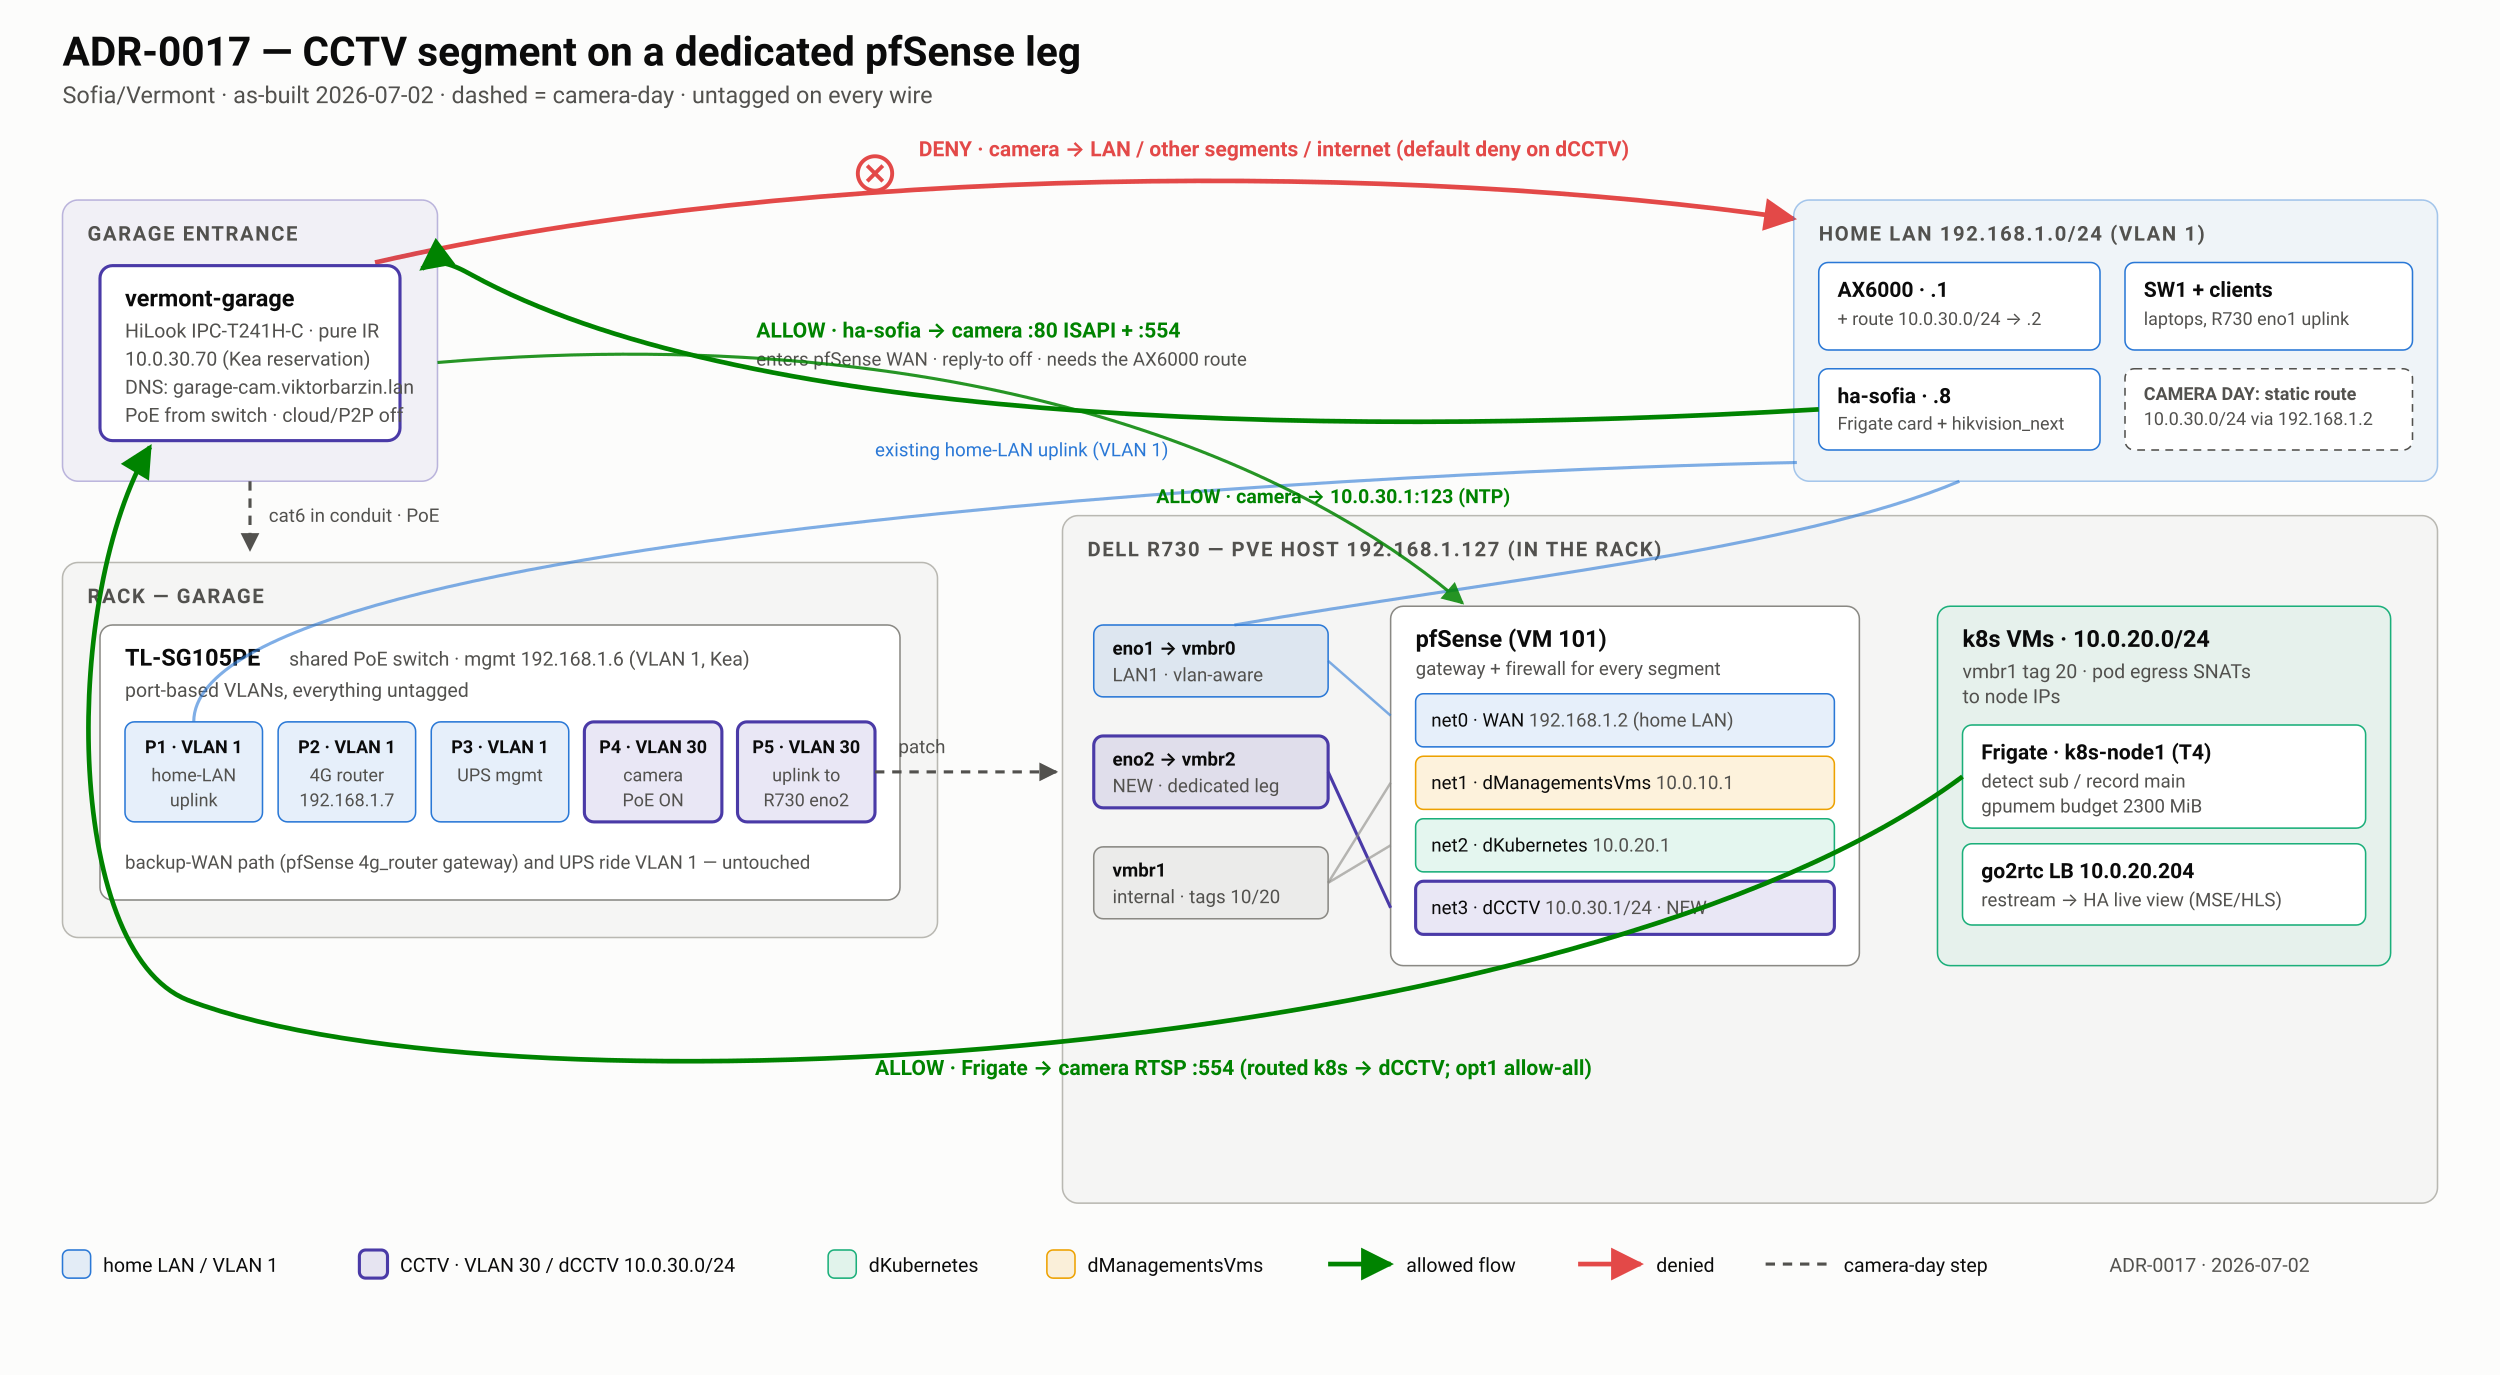
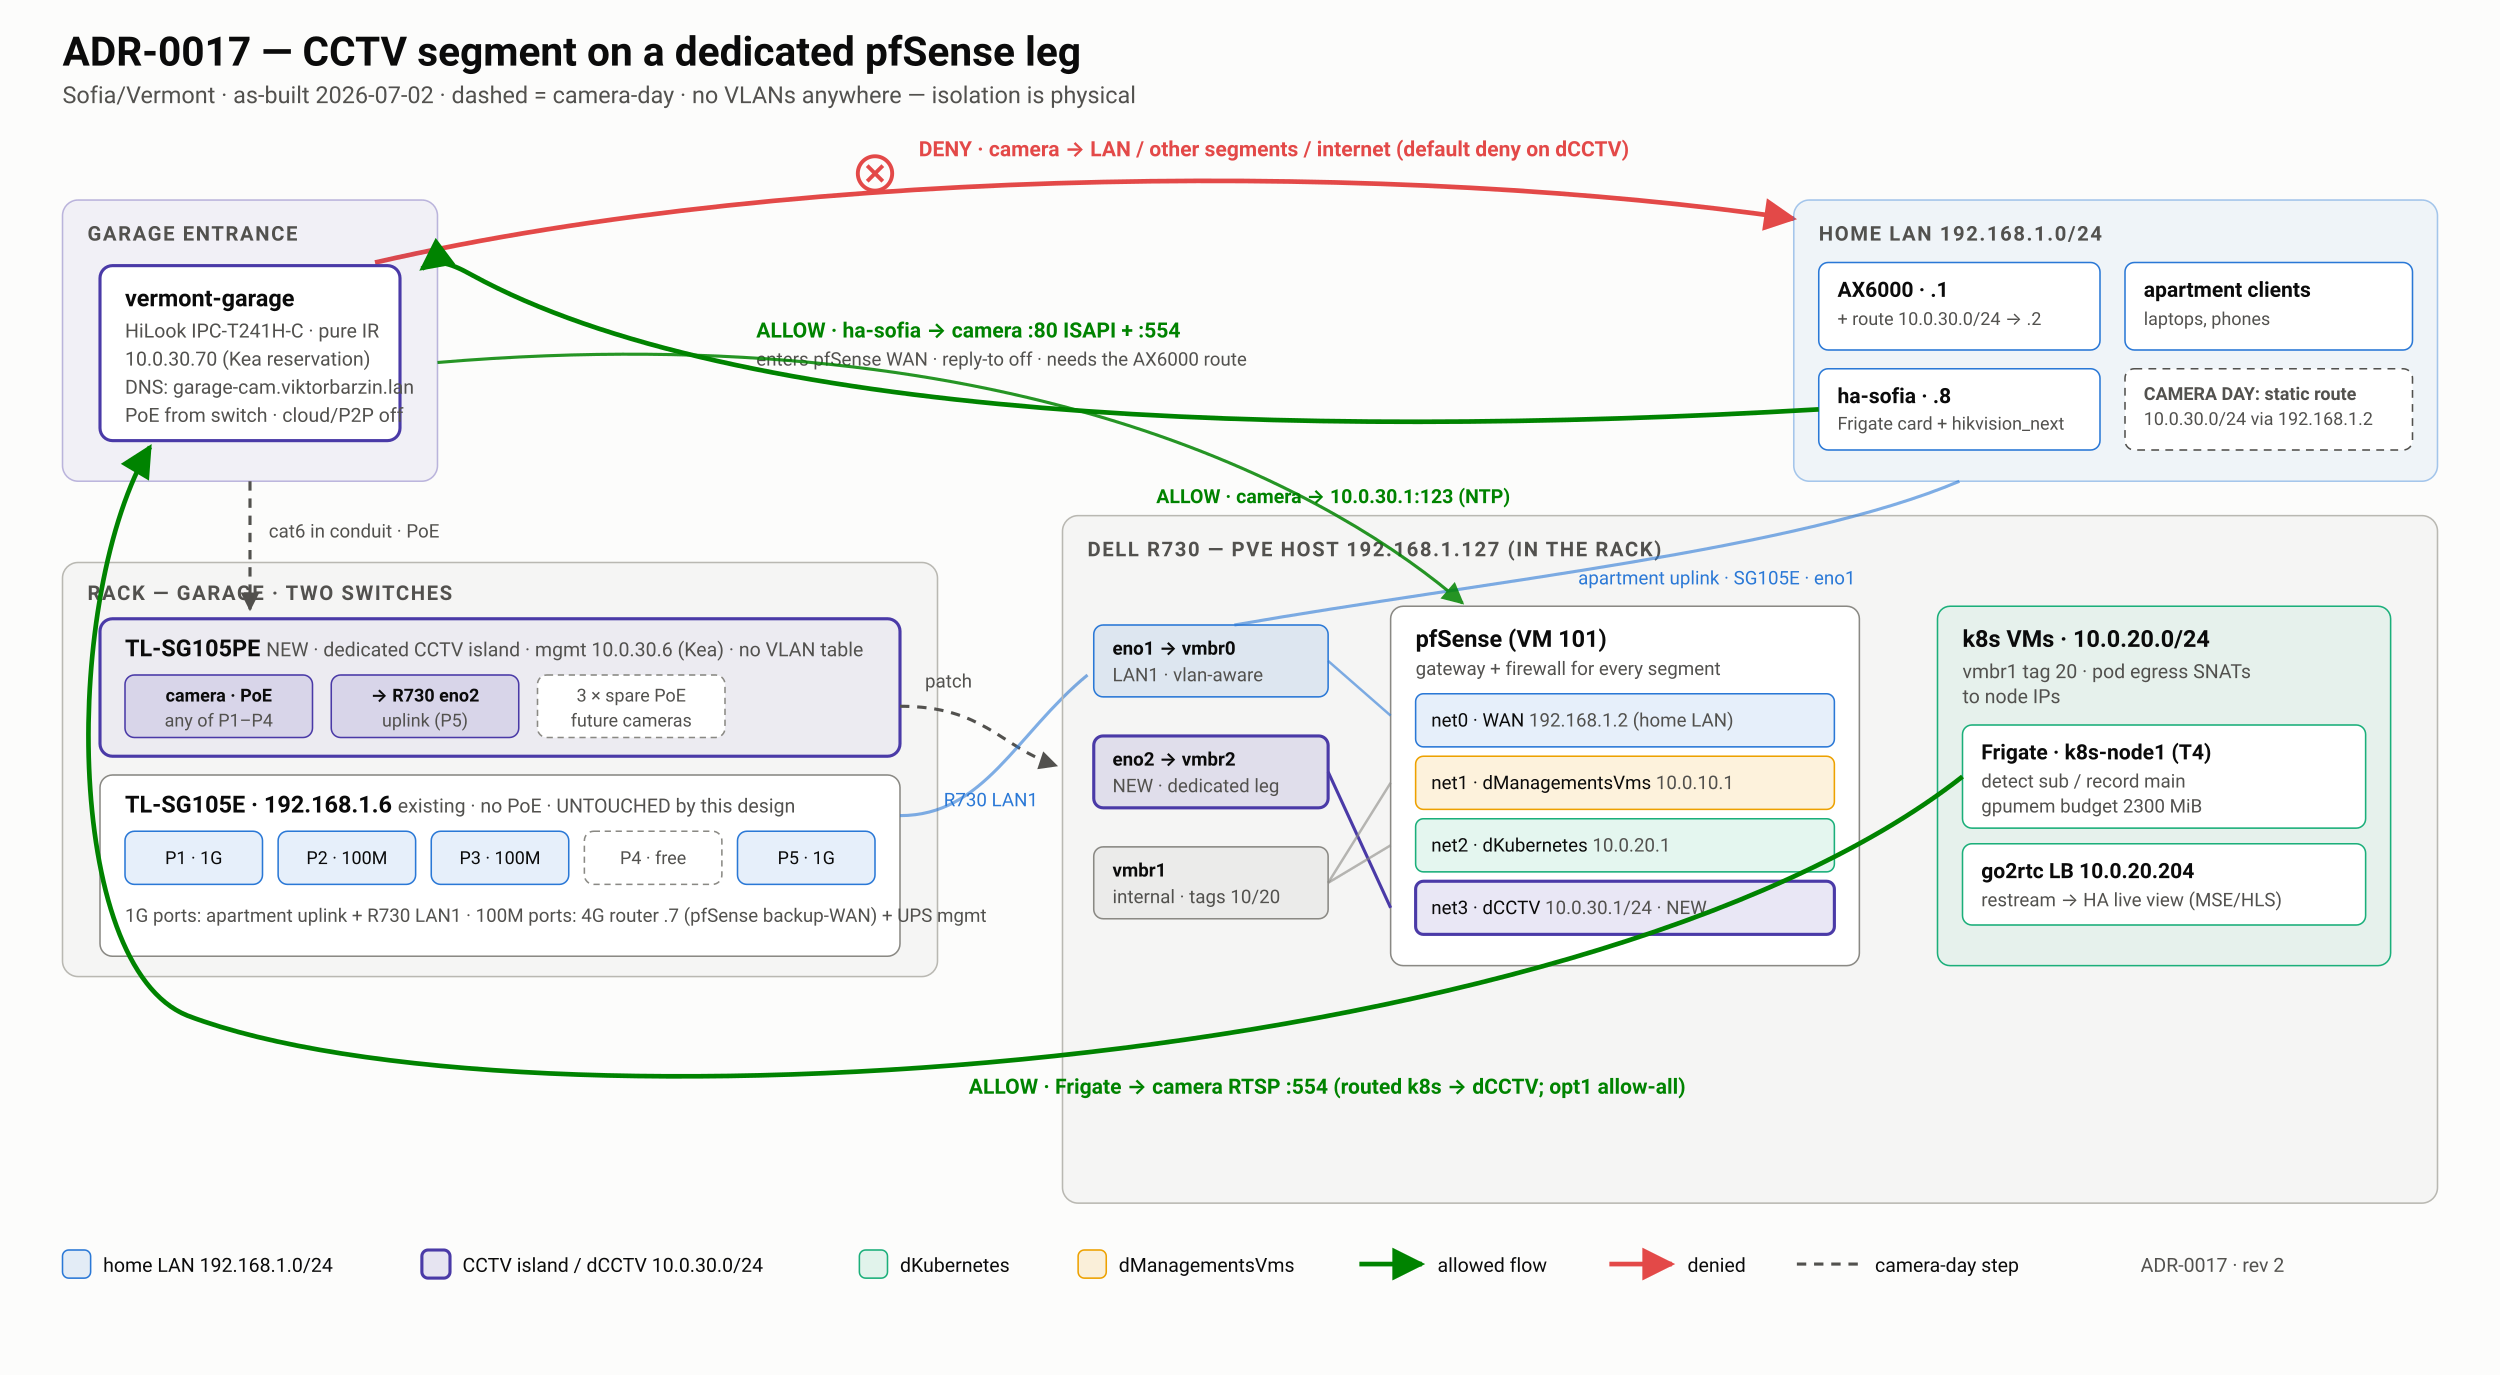
<svg xmlns="http://www.w3.org/2000/svg" width="1600" height="880" viewBox="0 0 1600 880" font-family="system-ui, -apple-system, 'Segoe UI', Roboto, sans-serif">
  <defs>
    <marker id="arrGreen" viewBox="0 0 10 10" refX="9" refY="5" markerWidth="7" markerHeight="7" orient="auto-start-reverse">
      <path d="M0,0 L10,5 L0,10 z" fill="#008300" />
    </marker>
    <marker id="arrRed" viewBox="0 0 10 10" refX="9" refY="5" markerWidth="7" markerHeight="7" orient="auto-start-reverse">
      <path d="M0,0 L10,5 L0,10 z" fill="#e34948" />
    </marker>
    <marker id="arrGray" viewBox="0 0 10 10" refX="9" refY="5" markerWidth="6" markerHeight="6" orient="auto-start-reverse">
      <path d="M0,0 L10,5 L0,10 z" fill="#52514e" />
    </marker>
  </defs>
  <rect width="1600" height="880" fill="#fcfcfb" />
  <text x="40" y="42" font-size="26" font-weight="700" fill="#0b0b0b">ADR-0017 — CCTV segment on a dedicated pfSense leg</text>
-   <text x="40" y="66" font-size="15" fill="#52514e">Sofia/Vermont · as-built 2026-07-02 · dashed = camera-day · untagged on every wire</text>
+   <text x="40" y="66" font-size="15" fill="#52514e">Sofia/Vermont · as-built 2026-07-02 · dashed = camera-day · no VLANs anywhere — isolation is physical</text>
  <path d="M240,168 C520,104 900,104 1148,140" fill="none" stroke="#e34948" stroke-width="3" marker-end="url(#arrRed)" />
  <g transform="translate(560,111)">
    <circle r="11" fill="#fcfcfb" stroke="#e34948" stroke-width="2.5" />
    <path d="M-5,-5 L5,5 M5,-5 L-5,5" stroke="#e34948" stroke-width="2.5" />
  </g>
  <text x="588" y="100" font-size="13.5" font-weight="700" fill="#e34948">DENY · camera → LAN / other segments / internet (default deny on dCCTV)</text>
  <rect x="40" y="128" width="240" height="180" rx="10" fill="#4a3aa7" fill-opacity="0.06" stroke="#4a3aa7" stroke-opacity="0.35" />
  <text x="56" y="154" font-size="13" font-weight="700" fill="#52514e" letter-spacing="1">GARAGE ENTRANCE</text>
  <rect x="64" y="170" width="192" height="112" rx="8" fill="#ffffff" stroke="#4a3aa7" stroke-width="2" />
  <text x="80" y="196" font-size="15" font-weight="700" fill="#0b0b0b">vermont-garage</text>
  <text x="80" y="216" font-size="12.5" fill="#52514e">HiLook IPC-T241H-C · pure IR</text>
  <text x="80" y="234" font-size="12.5" fill="#52514e">10.0.30.70 (Kea reservation)</text>
  <text x="80" y="252" font-size="12.5" fill="#52514e">DNS: garage-cam.viktorbarzin.lan</text>
  <text x="80" y="270" font-size="12.5" fill="#52514e">PoE from switch · cloud/P2P off</text>
-   <path d="M160,308 L160,352" fill="none" stroke="#52514e" stroke-width="2" stroke-dasharray="6,5" marker-end="url(#arrGray)" />
-   <text x="172" y="334" font-size="12" fill="#52514e">cat6 in conduit · PoE</text>
-   <rect x="40" y="360" width="560" height="240" rx="10" fill="#0b0b0b" fill-opacity="0.03" stroke="#b9b8b2" />
-   <text x="56" y="386" font-size="13" font-weight="700" fill="#52514e" letter-spacing="1">RACK — GARAGE</text>
-   <rect x="64" y="400" width="512" height="176" rx="8" fill="#ffffff" stroke="#8a8984" />
-   <text x="80" y="426" font-size="15" font-weight="700" fill="#0b0b0b">TL-SG105PE</text>
-   <text x="185" y="426" font-size="12.5" fill="#52514e">shared PoE switch · mgmt 192.168.1.6 (VLAN 1, Kea)</text>
-   <text x="80" y="446" font-size="12.5" fill="#52514e">port-based VLANs, everything untagged</text>
+   <path d="M160,308 L160,390" fill="none" stroke="#52514e" stroke-width="2" stroke-dasharray="6,5" marker-end="url(#arrGray)" />
+   <text x="172" y="344" font-size="12" fill="#52514e">cat6 in conduit · PoE</text>
+   <rect x="40" y="360" width="560" height="265" rx="10" fill="#0b0b0b" fill-opacity="0.03" stroke="#b9b8b2" />
+   <text x="56" y="384" font-size="13" font-weight="700" fill="#52514e" letter-spacing="1">RACK — GARAGE · TWO SWITCHES</text>
+   <rect x="64" y="396" width="512" height="88" rx="8" fill="#4a3aa7" fill-opacity="0.05" stroke="#4a3aa7" stroke-width="2" />
+   <text x="80" y="420" font-size="15" font-weight="700" fill="#0b0b0b">TL-SG105PE <tspan font-size="12.5" font-weight="400" fill="#52514e">NEW · dedicated CCTV island · mgmt 10.0.30.6 (Kea) · no VLAN table</tspan>
+   </text>
  <g font-size="11.5" text-anchor="middle">
-     <rect x="80" y="462" width="88" height="64" rx="6" fill="#2a78d6" fill-opacity="0.12" stroke="#2a78d6" />
-     <text x="124" y="482" font-weight="700" fill="#0b0b0b">P1 · VLAN 1</text>
-     <text x="124" y="500" fill="#52514e">home-LAN</text>
-     <text x="124" y="516" fill="#52514e">uplink</text>
-     <rect x="178" y="462" width="88" height="64" rx="6" fill="#2a78d6" fill-opacity="0.12" stroke="#2a78d6" />
-     <text x="222" y="482" font-weight="700" fill="#0b0b0b">P2 · VLAN 1</text>
-     <text x="222" y="500" fill="#52514e">4G router</text>
-     <text x="222" y="516" fill="#52514e">192.168.1.7</text>
-     <rect x="276" y="462" width="88" height="64" rx="6" fill="#2a78d6" fill-opacity="0.12" stroke="#2a78d6" />
-     <text x="320" y="482" font-weight="700" fill="#0b0b0b">P3 · VLAN 1</text>
-     <text x="320" y="500" fill="#52514e">UPS mgmt</text>
-     <rect x="374" y="462" width="88" height="64" rx="6" fill="#4a3aa7" fill-opacity="0.12" stroke="#4a3aa7" stroke-width="2" />
-     <text x="418" y="482" font-weight="700" fill="#0b0b0b">P4 · VLAN 30</text>
-     <text x="418" y="500" fill="#52514e">camera</text>
-     <text x="418" y="516" fill="#52514e">PoE ON</text>
-     <rect x="472" y="462" width="88" height="64" rx="6" fill="#4a3aa7" fill-opacity="0.12" stroke="#4a3aa7" stroke-width="2" />
-     <text x="516" y="482" font-weight="700" fill="#0b0b0b">P5 · VLAN 30</text>
-     <text x="516" y="500" fill="#52514e">uplink to</text>
-     <text x="516" y="516" fill="#52514e">R730 eno2</text>
+     <rect x="80" y="432" width="120" height="40" rx="6" fill="#4a3aa7" fill-opacity="0.12" stroke="#4a3aa7" />
+     <text x="140" y="449" font-weight="700" fill="#0b0b0b">camera · PoE</text>
+     <text x="140" y="465" fill="#52514e">any of P1–P4</text>
+     <rect x="212" y="432" width="120" height="40" rx="6" fill="#4a3aa7" fill-opacity="0.12" stroke="#4a3aa7" />
+     <text x="272" y="449" font-weight="700" fill="#0b0b0b">→ R730 eno2</text>
+     <text x="272" y="465" fill="#52514e">uplink (P5)</text>
+     <rect x="344" y="432" width="120" height="40" rx="6" fill="#ffffff" stroke="#8a8984" stroke-dasharray="4,3" />
+     <text x="404" y="449" fill="#52514e">3 × spare PoE</text>
+     <text x="404" y="465" fill="#52514e">future cameras</text>
  </g>
-   <text x="80" y="556" font-size="12" fill="#52514e">backup-WAN path (pfSense 4g_router gateway) and UPS ride VLAN 1 — untouched</text>
-   <path d="M560,494 C620,494 620,494 676,494" fill="none" stroke="#52514e" stroke-width="2" stroke-dasharray="6,5" marker-end="url(#arrGray)" />
-   <text x="575" y="482" font-size="12" fill="#52514e">patch</text>
-   <path d="M124,462 C124,336 940,300 1150,296" fill="none" stroke="#2a78d6" stroke-width="2" opacity="0.6" />
-   <text x="560" y="292" font-size="12" fill="#2a78d6">existing home-LAN uplink (VLAN 1)</text>
+   <rect x="64" y="496" width="512" height="116" rx="8" fill="#ffffff" stroke="#8a8984" />
+   <text x="80" y="520" font-size="15" font-weight="700" fill="#0b0b0b">TL-SG105E · 192.168.1.6 <tspan font-size="12.5" font-weight="400" fill="#52514e">existing · no PoE · UNTOUCHED by this design</tspan>
+   </text>
+   <g font-size="11.5" text-anchor="middle">
+     <rect x="80" y="532" width="88" height="34" rx="6" fill="#2a78d6" fill-opacity="0.12" stroke="#2a78d6" />
+     <text x="124" y="553" fill="#0b0b0b">P1 · 1G</text>
+     <rect x="178" y="532" width="88" height="34" rx="6" fill="#2a78d6" fill-opacity="0.12" stroke="#2a78d6" />
+     <text x="222" y="553" fill="#0b0b0b">P2 · 100M</text>
+     <rect x="276" y="532" width="88" height="34" rx="6" fill="#2a78d6" fill-opacity="0.12" stroke="#2a78d6" />
+     <text x="320" y="553" fill="#0b0b0b">P3 · 100M</text>
+     <rect x="374" y="532" width="88" height="34" rx="6" fill="#ffffff" stroke="#8a8984" stroke-dasharray="4,3" />
+     <text x="418" y="553" fill="#52514e">P4 · free</text>
+     <rect x="472" y="532" width="88" height="34" rx="6" fill="#2a78d6" fill-opacity="0.12" stroke="#2a78d6" />
+     <text x="516" y="553" fill="#0b0b0b">P5 · 1G</text>
+   </g>
+   <text x="80" y="590" font-size="12" fill="#52514e">1G ports: apartment uplink + R730 LAN1 · 100M ports: 4G router .7 (pfSense backup-WAN) + UPS mgmt</text>
+   <path d="M576,452 C630,452 640,478 676,490" fill="none" stroke="#52514e" stroke-width="2" stroke-dasharray="6,5" marker-end="url(#arrGray)" />
+   <text x="592" y="440" font-size="12" fill="#52514e">patch</text>
+   <path d="M576,522 C630,522 650,470 696,432" fill="none" stroke="#2a78d6" stroke-width="2" opacity="0.6" />
+   <text x="604" y="516" font-size="12" fill="#2a78d6">R730 LAN1</text>
  <rect x="680" y="330" width="880" height="440" rx="10" fill="#0b0b0b" fill-opacity="0.03" stroke="#b9b8b2" />
  <text x="696" y="356" font-size="13" font-weight="700" fill="#52514e" letter-spacing="1">DELL R730 — PVE HOST 192.168.1.127 (IN THE RACK)</text>
  <g font-size="12">
    <rect x="700" y="400" width="150" height="46" rx="6" fill="#2a78d6" fill-opacity="0.12" stroke="#2a78d6" />
    <text x="712" y="419" font-weight="700" fill="#0b0b0b">eno1 → vmbr0</text>
    <text x="712" y="436" fill="#52514e">LAN1 · vlan-aware</text>
    <rect x="700" y="471" width="150" height="46" rx="6" fill="#4a3aa7" fill-opacity="0.12" stroke="#4a3aa7" stroke-width="2" />
    <text x="712" y="490" font-weight="700" fill="#0b0b0b">eno2 → vmbr2</text>
    <text x="712" y="507" fill="#52514e">NEW · dedicated leg</text>
    <rect x="700" y="542" width="150" height="46" rx="6" fill="#0b0b0b" fill-opacity="0.04" stroke="#8a8984" />
    <text x="712" y="561" font-weight="700" fill="#0b0b0b">vmbr1</text>
    <text x="712" y="578" fill="#52514e">internal · tags 10/20</text>
  </g>
  <rect x="890" y="388" width="300" height="230" rx="8" fill="#ffffff" stroke="#8a8984" />
  <text x="906" y="414" font-size="15" font-weight="700" fill="#0b0b0b">pfSense (VM 101)</text>
  <text x="906" y="432" font-size="12" fill="#52514e">gateway + firewall for every segment</text>
  <g font-size="12">
    <rect x="906" y="444" width="268" height="34" rx="5" fill="#2a78d6" fill-opacity="0.12" stroke="#2a78d6" />
    <text x="916" y="465" fill="#0b0b0b">net0 · WAN <tspan fill="#52514e">192.168.1.2 (home LAN)</tspan>
    </text>
    <rect x="906" y="484" width="268" height="34" rx="5" fill="#eda100" fill-opacity="0.14" stroke="#eda100" />
    <text x="916" y="505" fill="#0b0b0b">net1 · dManagementsVms <tspan fill="#52514e">10.0.10.1</tspan>
    </text>
    <rect x="906" y="524" width="268" height="34" rx="5" fill="#1baf7a" fill-opacity="0.12" stroke="#1baf7a" />
    <text x="916" y="545" fill="#0b0b0b">net2 · dKubernetes <tspan fill="#52514e">10.0.20.1</tspan>
    </text>
    <rect x="906" y="564" width="268" height="34" rx="5" fill="#4a3aa7" fill-opacity="0.12" stroke="#4a3aa7" stroke-width="2" />
    <text x="916" y="585" fill="#0b0b0b">net3 · dCCTV <tspan fill="#52514e">10.0.30.1/24 · NEW</tspan>
    </text>
  </g>
  <path d="M850,423 L890,458" fill="none" stroke="#2a78d6" stroke-width="1.6" opacity="0.6" />
  <path d="M850,494 L890,581" fill="none" stroke="#4a3aa7" stroke-width="2" />
  <path d="M850,565 L890,501" fill="none" stroke="#8a8984" stroke-width="1.6" opacity="0.6" />
  <path d="M850,565 L890,541" fill="none" stroke="#8a8984" stroke-width="1.6" opacity="0.6" />
  <rect x="1240" y="388" width="290" height="230" rx="8" fill="#1baf7a" fill-opacity="0.07" stroke="#1baf7a" />
  <text x="1256" y="414" font-size="15" font-weight="700" fill="#0b0b0b">k8s VMs · 10.0.20.0/24</text>
  <text x="1256" y="434" font-size="12.5" fill="#52514e">vmbr1 tag 20 · pod egress SNATs</text>
  <text x="1256" y="450" font-size="12.5" fill="#52514e">to node IPs</text>
  <rect x="1256" y="464" width="258" height="66" rx="6" fill="#ffffff" stroke="#1baf7a" />
  <text x="1268" y="486" font-size="13.5" font-weight="700" fill="#0b0b0b">Frigate · k8s-node1 (T4)</text>
  <text x="1268" y="504" font-size="12" fill="#52514e">detect sub / record main</text>
  <text x="1268" y="520" font-size="12" fill="#52514e">gpumem budget 2300 MiB</text>
  <rect x="1256" y="540" width="258" height="52" rx="6" fill="#ffffff" stroke="#1baf7a" />
  <text x="1268" y="562" font-size="13.5" font-weight="700" fill="#0b0b0b">go2rtc LB 10.0.20.204</text>
  <text x="1268" y="580" font-size="12" fill="#52514e">restream → HA live view (MSE/HLS)</text>
  <rect x="1148" y="128" width="412" height="180" rx="10" fill="#2a78d6" fill-opacity="0.06" stroke="#2a78d6" stroke-opacity="0.4" />
-   <text x="1164" y="154" font-size="13" font-weight="700" fill="#52514e" letter-spacing="1">HOME LAN 192.168.1.0/24 (VLAN 1)</text>
+   <text x="1164" y="154" font-size="13" font-weight="700" fill="#52514e" letter-spacing="1">HOME LAN 192.168.1.0/24</text>
  <rect x="1164" y="168" width="180" height="56" rx="6" fill="#ffffff" stroke="#2a78d6" />
  <text x="1176" y="190" font-size="13.5" font-weight="700" fill="#0b0b0b">AX6000 · .1</text>
  <text x="1176" y="208" font-size="11.5" fill="#52514e">+ route 10.0.30.0/24 → .2</text>
  <rect x="1164" y="236" width="180" height="52" rx="6" fill="#ffffff" stroke="#2a78d6" />
  <text x="1176" y="258" font-size="13.5" font-weight="700" fill="#0b0b0b">ha-sofia · .8</text>
  <text x="1176" y="275" font-size="11.5" fill="#52514e">Frigate card + hikvision_next</text>
  <rect x="1360" y="168" width="184" height="56" rx="6" fill="#ffffff" stroke="#2a78d6" />
-   <text x="1372" y="190" font-size="13.5" font-weight="700" fill="#0b0b0b">SW1 + clients</text>
-   <text x="1372" y="208" font-size="11.5" fill="#52514e">laptops, R730 eno1 uplink</text>
+   <text x="1372" y="190" font-size="13.5" font-weight="700" fill="#0b0b0b">apartment clients</text>
+   <text x="1372" y="208" font-size="11.5" fill="#52514e">laptops, phones</text>
  <rect x="1360" y="236" width="184" height="52" rx="6" fill="#ffffff" stroke="#52514e" stroke-dasharray="5,4" />
  <text x="1372" y="256" font-size="11.5" font-weight="700" fill="#52514e">CAMERA DAY: static route</text>
  <text x="1372" y="272" font-size="11.5" fill="#52514e">10.0.30.0/24 via 192.168.1.2</text>
  <path d="M1254,308 C1150,352 950,372 790,400" fill="none" stroke="#2a78d6" stroke-width="2" opacity="0.6" />
-   <path d="M1256,497 C1010,680 330,720 120,640 C40,608 40,380 96,286" fill="none" stroke="#008300" stroke-width="3" marker-end="url(#arrGreen)" />
-   <text x="560" y="688" font-size="13.5" font-weight="700" fill="#008300">ALLOW · Frigate → camera RTSP :554 (routed k8s → dCCTV; opt1 allow-all)</text>
+   <text x="1010" y="374" font-size="12" fill="#2a78d6">apartment uplink · SG105E · eno1</text>
+   <path d="M1256,497 C1010,690 330,730 120,650 C40,618 40,380 96,286" fill="none" stroke="#008300" stroke-width="3" marker-end="url(#arrGreen)" />
+   <text x="620" y="700" font-size="13.5" font-weight="700" fill="#008300">ALLOW · Frigate → camera RTSP :554 (routed k8s → dCCTV; opt1 allow-all)</text>
  <path d="M1164,262 C820,282 470,268 302,176 C286,167 278,166 270,172" fill="none" stroke="#008300" stroke-width="3" marker-end="url(#arrGreen)" />
  <text x="484" y="216" font-size="13.5" font-weight="700" fill="#008300">ALLOW · ha-sofia → camera :80 ISAPI + :554</text>
  <text x="484" y="234" font-size="12" fill="#52514e">enters pfSense WAN · reply-to off · needs the AX6000 route</text>
  <path d="M280,232 C660,200 860,320 936,386" fill="none" stroke="#008300" stroke-width="2" opacity="0.85" marker-end="url(#arrGreen)" />
  <text x="740" y="322" font-size="12.5" font-weight="700" fill="#008300">ALLOW · camera → 10.0.30.1:123 (NTP)</text>
  <g transform="translate(40,800)" font-size="12.5">
    <rect x="0" y="0" width="18" height="18" rx="4" fill="#2a78d6" fill-opacity="0.12" stroke="#2a78d6" />
-     <text x="26" y="14" fill="#0b0b0b">home LAN / VLAN 1</text>
-     <rect x="190" y="0" width="18" height="18" rx="4" fill="#4a3aa7" fill-opacity="0.12" stroke="#4a3aa7" stroke-width="2" />
-     <text x="216" y="14" fill="#0b0b0b">CCTV · VLAN 30 / dCCTV 10.0.30.0/24</text>
-     <rect x="490" y="0" width="18" height="18" rx="4" fill="#1baf7a" fill-opacity="0.12" stroke="#1baf7a" />
-     <text x="516" y="14" fill="#0b0b0b">dKubernetes</text>
-     <rect x="630" y="0" width="18" height="18" rx="4" fill="#eda100" fill-opacity="0.14" stroke="#eda100" />
-     <text x="656" y="14" fill="#0b0b0b">dManagementsVms</text>
-     <line x1="810" y1="9" x2="850" y2="9" stroke="#008300" stroke-width="3" marker-end="url(#arrGreen)" />
-     <text x="860" y="14" fill="#0b0b0b">allowed flow</text>
-     <line x1="970" y1="9" x2="1010" y2="9" stroke="#e34948" stroke-width="3" marker-end="url(#arrRed)" />
-     <text x="1020" y="14" fill="#0b0b0b">denied</text>
-     <line x1="1090" y1="9" x2="1130" y2="9" stroke="#52514e" stroke-width="2" stroke-dasharray="6,5" />
-     <text x="1140" y="14" fill="#0b0b0b">camera-day step</text>
-     <text x="1310" y="14" fill="#52514e">ADR-0017 · 2026-07-02</text>
+     <text x="26" y="14" fill="#0b0b0b">home LAN 192.168.1.0/24</text>
+     <rect x="230" y="0" width="18" height="18" rx="4" fill="#4a3aa7" fill-opacity="0.12" stroke="#4a3aa7" stroke-width="2" />
+     <text x="256" y="14" fill="#0b0b0b">CCTV island / dCCTV 10.0.30.0/24</text>
+     <rect x="510" y="0" width="18" height="18" rx="4" fill="#1baf7a" fill-opacity="0.12" stroke="#1baf7a" />
+     <text x="536" y="14" fill="#0b0b0b">dKubernetes</text>
+     <rect x="650" y="0" width="18" height="18" rx="4" fill="#eda100" fill-opacity="0.14" stroke="#eda100" />
+     <text x="676" y="14" fill="#0b0b0b">dManagementsVms</text>
+     <line x1="830" y1="9" x2="870" y2="9" stroke="#008300" stroke-width="3" marker-end="url(#arrGreen)" />
+     <text x="880" y="14" fill="#0b0b0b">allowed flow</text>
+     <line x1="990" y1="9" x2="1030" y2="9" stroke="#e34948" stroke-width="3" marker-end="url(#arrRed)" />
+     <text x="1040" y="14" fill="#0b0b0b">denied</text>
+     <line x1="1110" y1="9" x2="1150" y2="9" stroke="#52514e" stroke-width="2" stroke-dasharray="6,5" />
+     <text x="1160" y="14" fill="#0b0b0b">camera-day step</text>
+     <text x="1330" y="14" fill="#52514e">ADR-0017 · rev 2</text>
  </g>
</svg>
